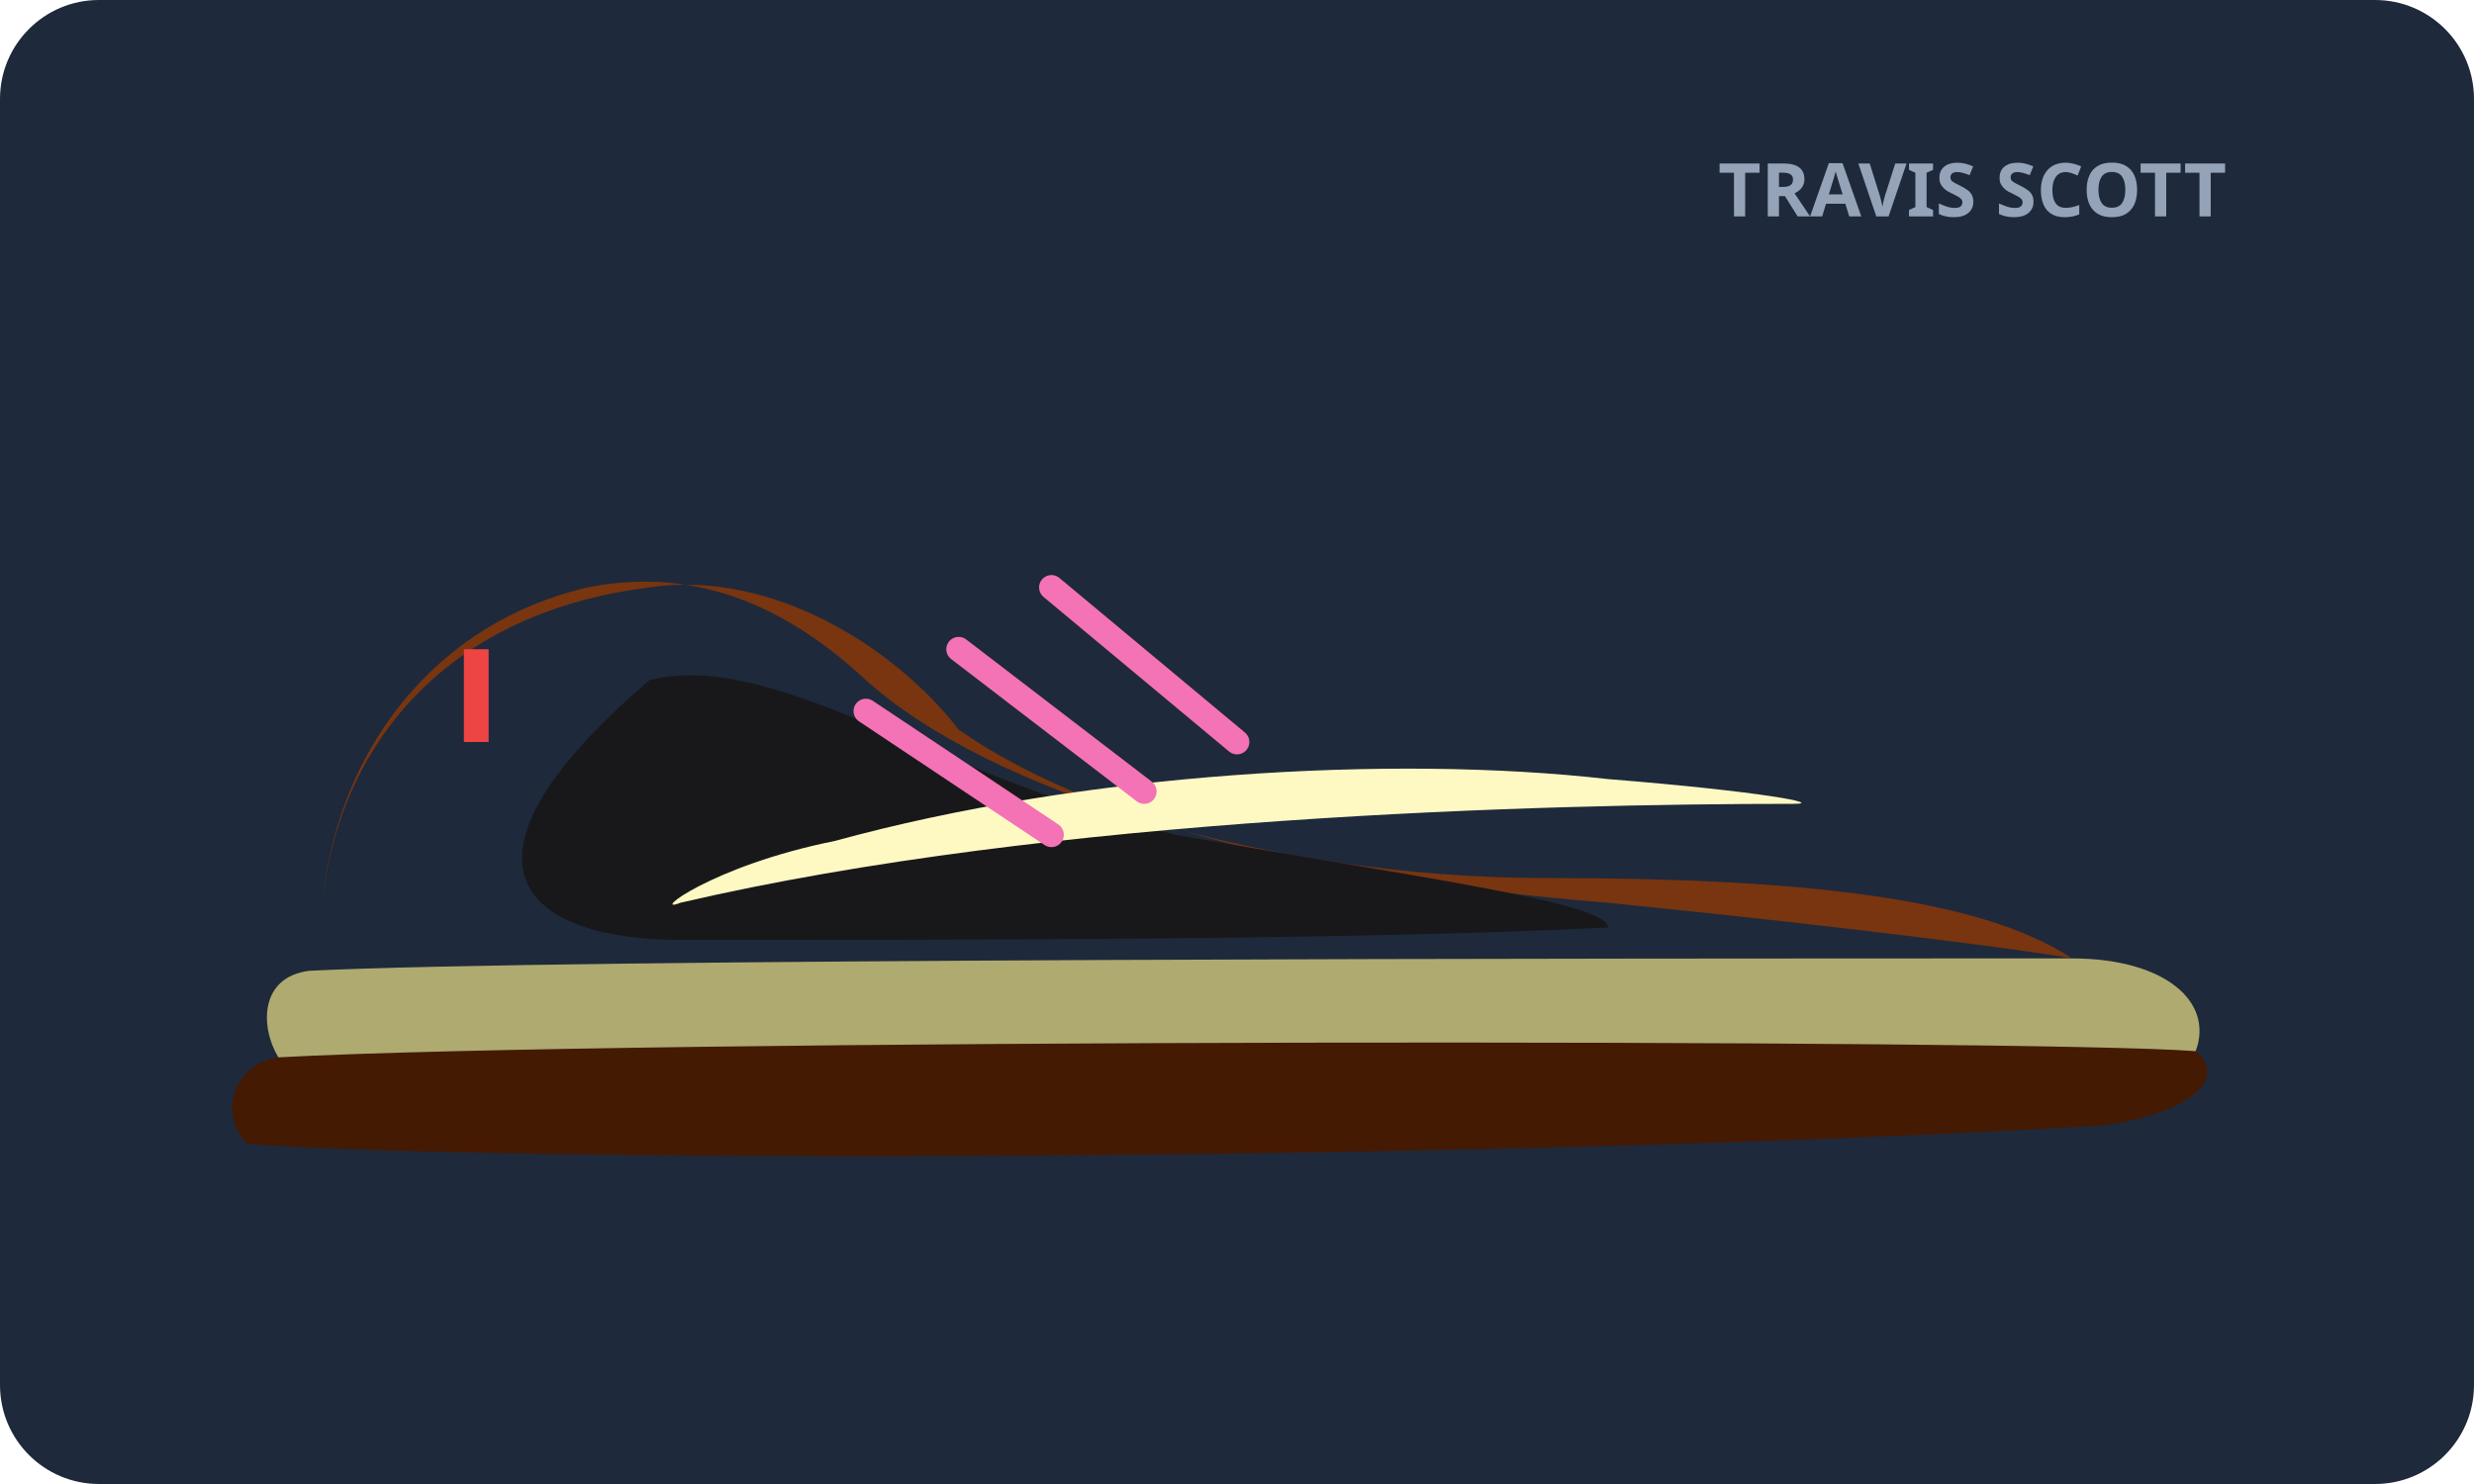
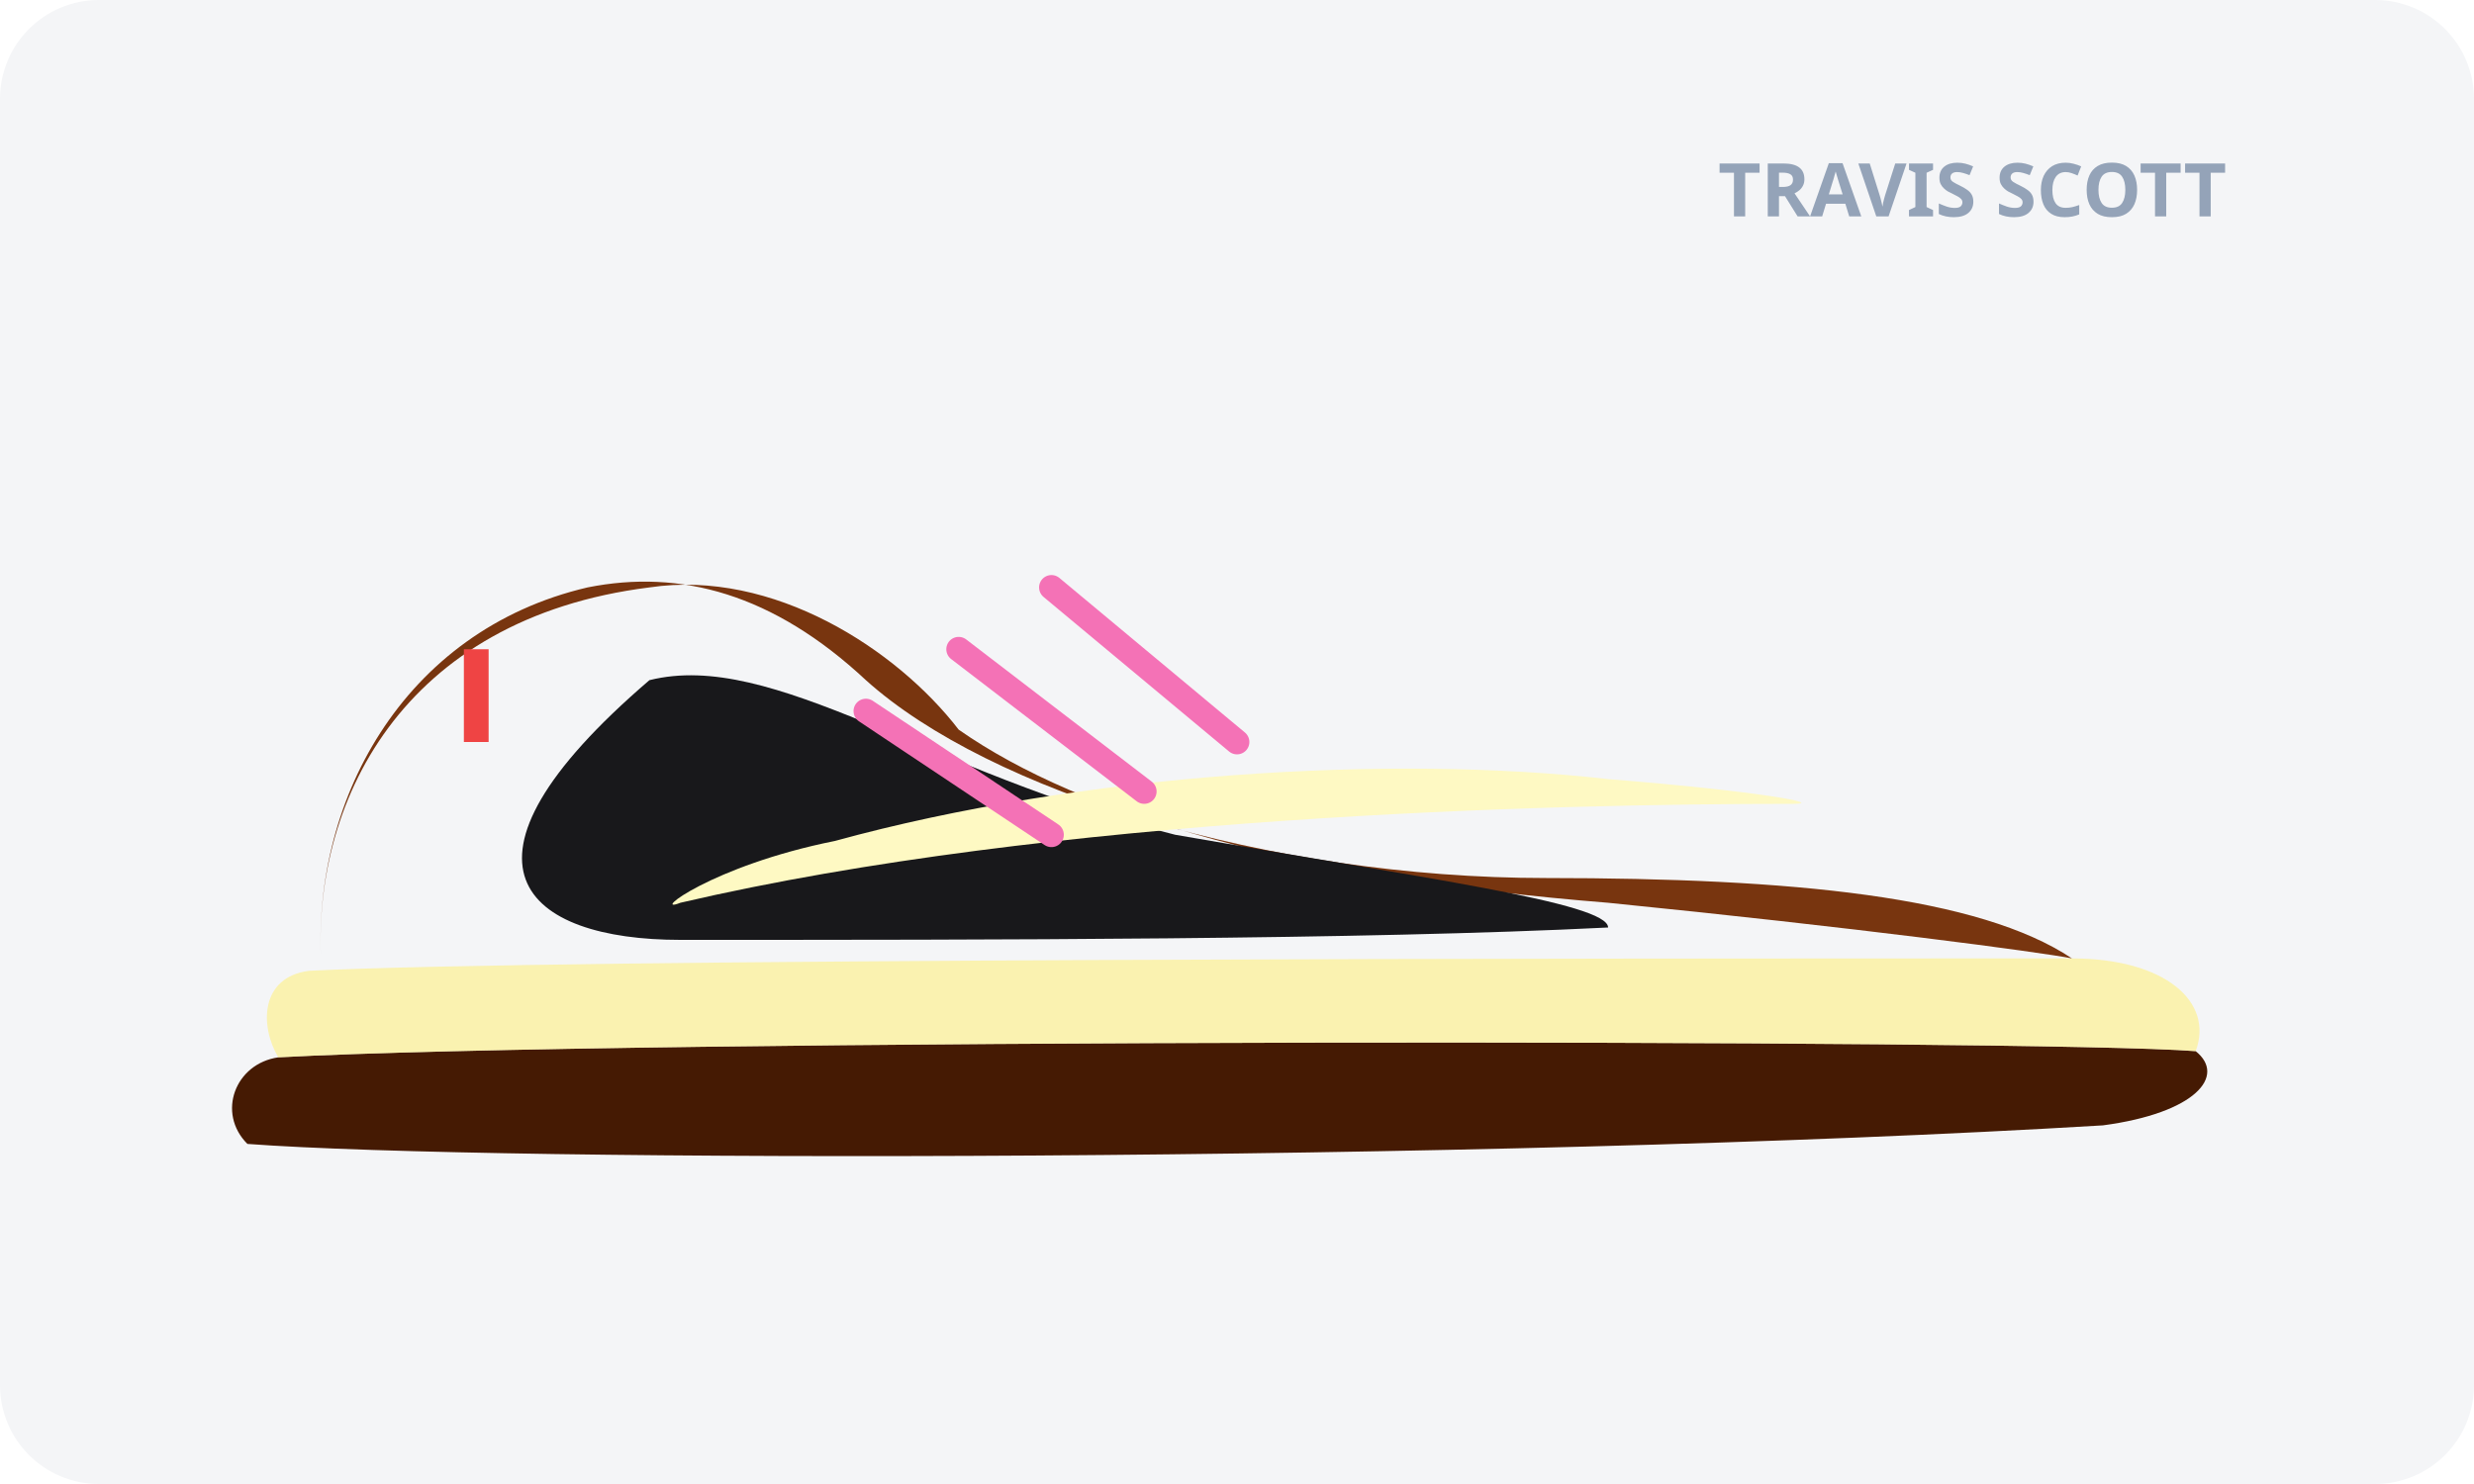
<svg xmlns="http://www.w3.org/2000/svg" viewBox="0 0 400 240" fill="none">
-   <rect width="400" height="240" rx="16" fill="#1e293b" />
+   <rect width="400" height="240" rx="16" fill="#f4f5f7" />
  <path d="M40 185 C80 188, 240 188, 340 182 C355 180, 360 174, 355 170 C330 168, 100 168, 45 171 C38 172, 35 180, 40 185 Z" fill="#451a03" />
  <path d="M45 171 C100 168, 330 168, 355 170 C358 162, 350 155, 335 155 C260 155, 90 155, 50 157 C42 158, 42 166, 45 171 Z" fill="#fef08a" opacity="0.65" />
  <path d="M52 157 C50 130, 65 100, 105 95 C125 92, 145 105, 155 118 C175 132, 210 142, 260 146 C300 150, 330 154, 335 155 C320 145, 290 142, 250 142 C205 142, 160 128, 140 110 C125 96, 110 92, 95 95 C65 102, 50 130, 52 157 Z" fill="#78350f" />
  <path d="M105 110 C125 105, 150 125, 190 135 C230 142, 260 146, 260 150 C220 152, 160 152, 110 152 C85 152, 70 140, 105 110 Z" fill="#18181b" />
  <path d="M290 130 C250 130, 170 132, 110 146 C105 148, 115 140, 135 136 C175 125, 225 122, 260 126 C285 128, 295 130, 290 130 Z" fill="#fef9c3" />
  <path d="M140 115 L170 135 M155 105 L185 128 M170 95 L200 120" stroke="#f472b6" stroke-width="4" stroke-linecap="round" />
  <rect x="75" y="105" width="4" height="15" fill="#ef4444" />
  <text x="360" y="35" fill="#94a3b8" font-family="system-ui" font-size="12" font-weight="bold" text-anchor="end">TRAVIS SCOTT</text>
</svg>
